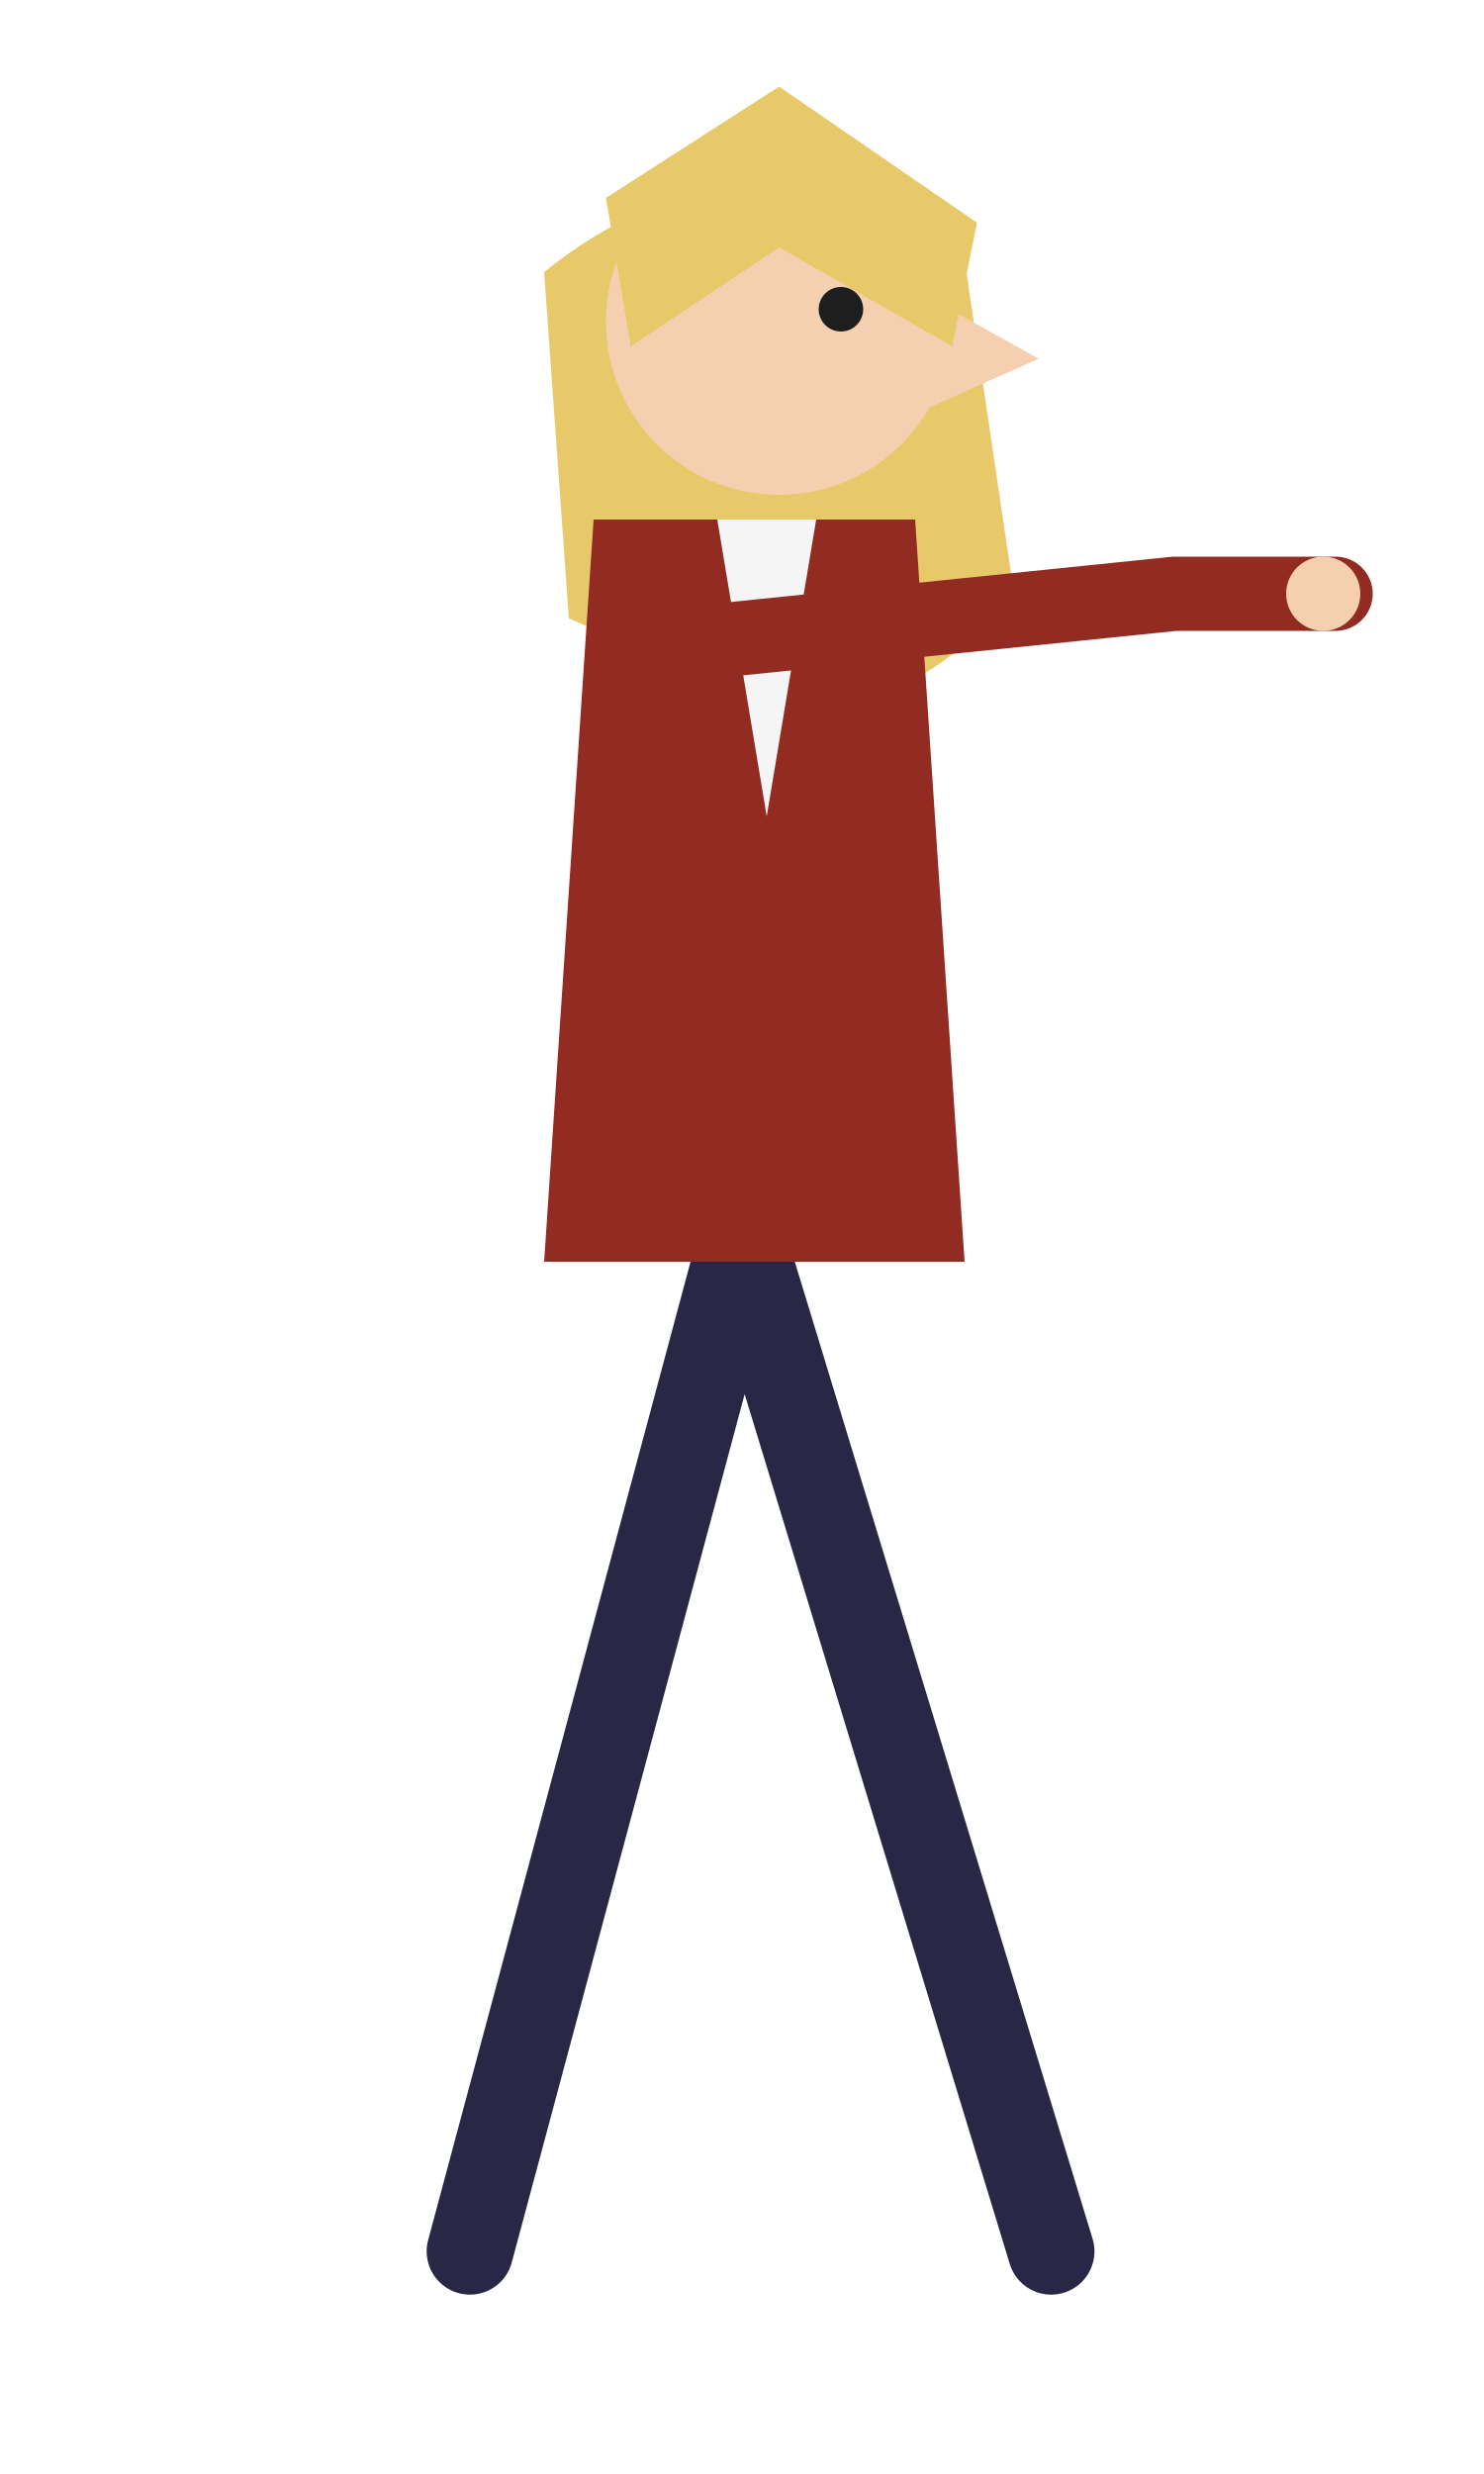
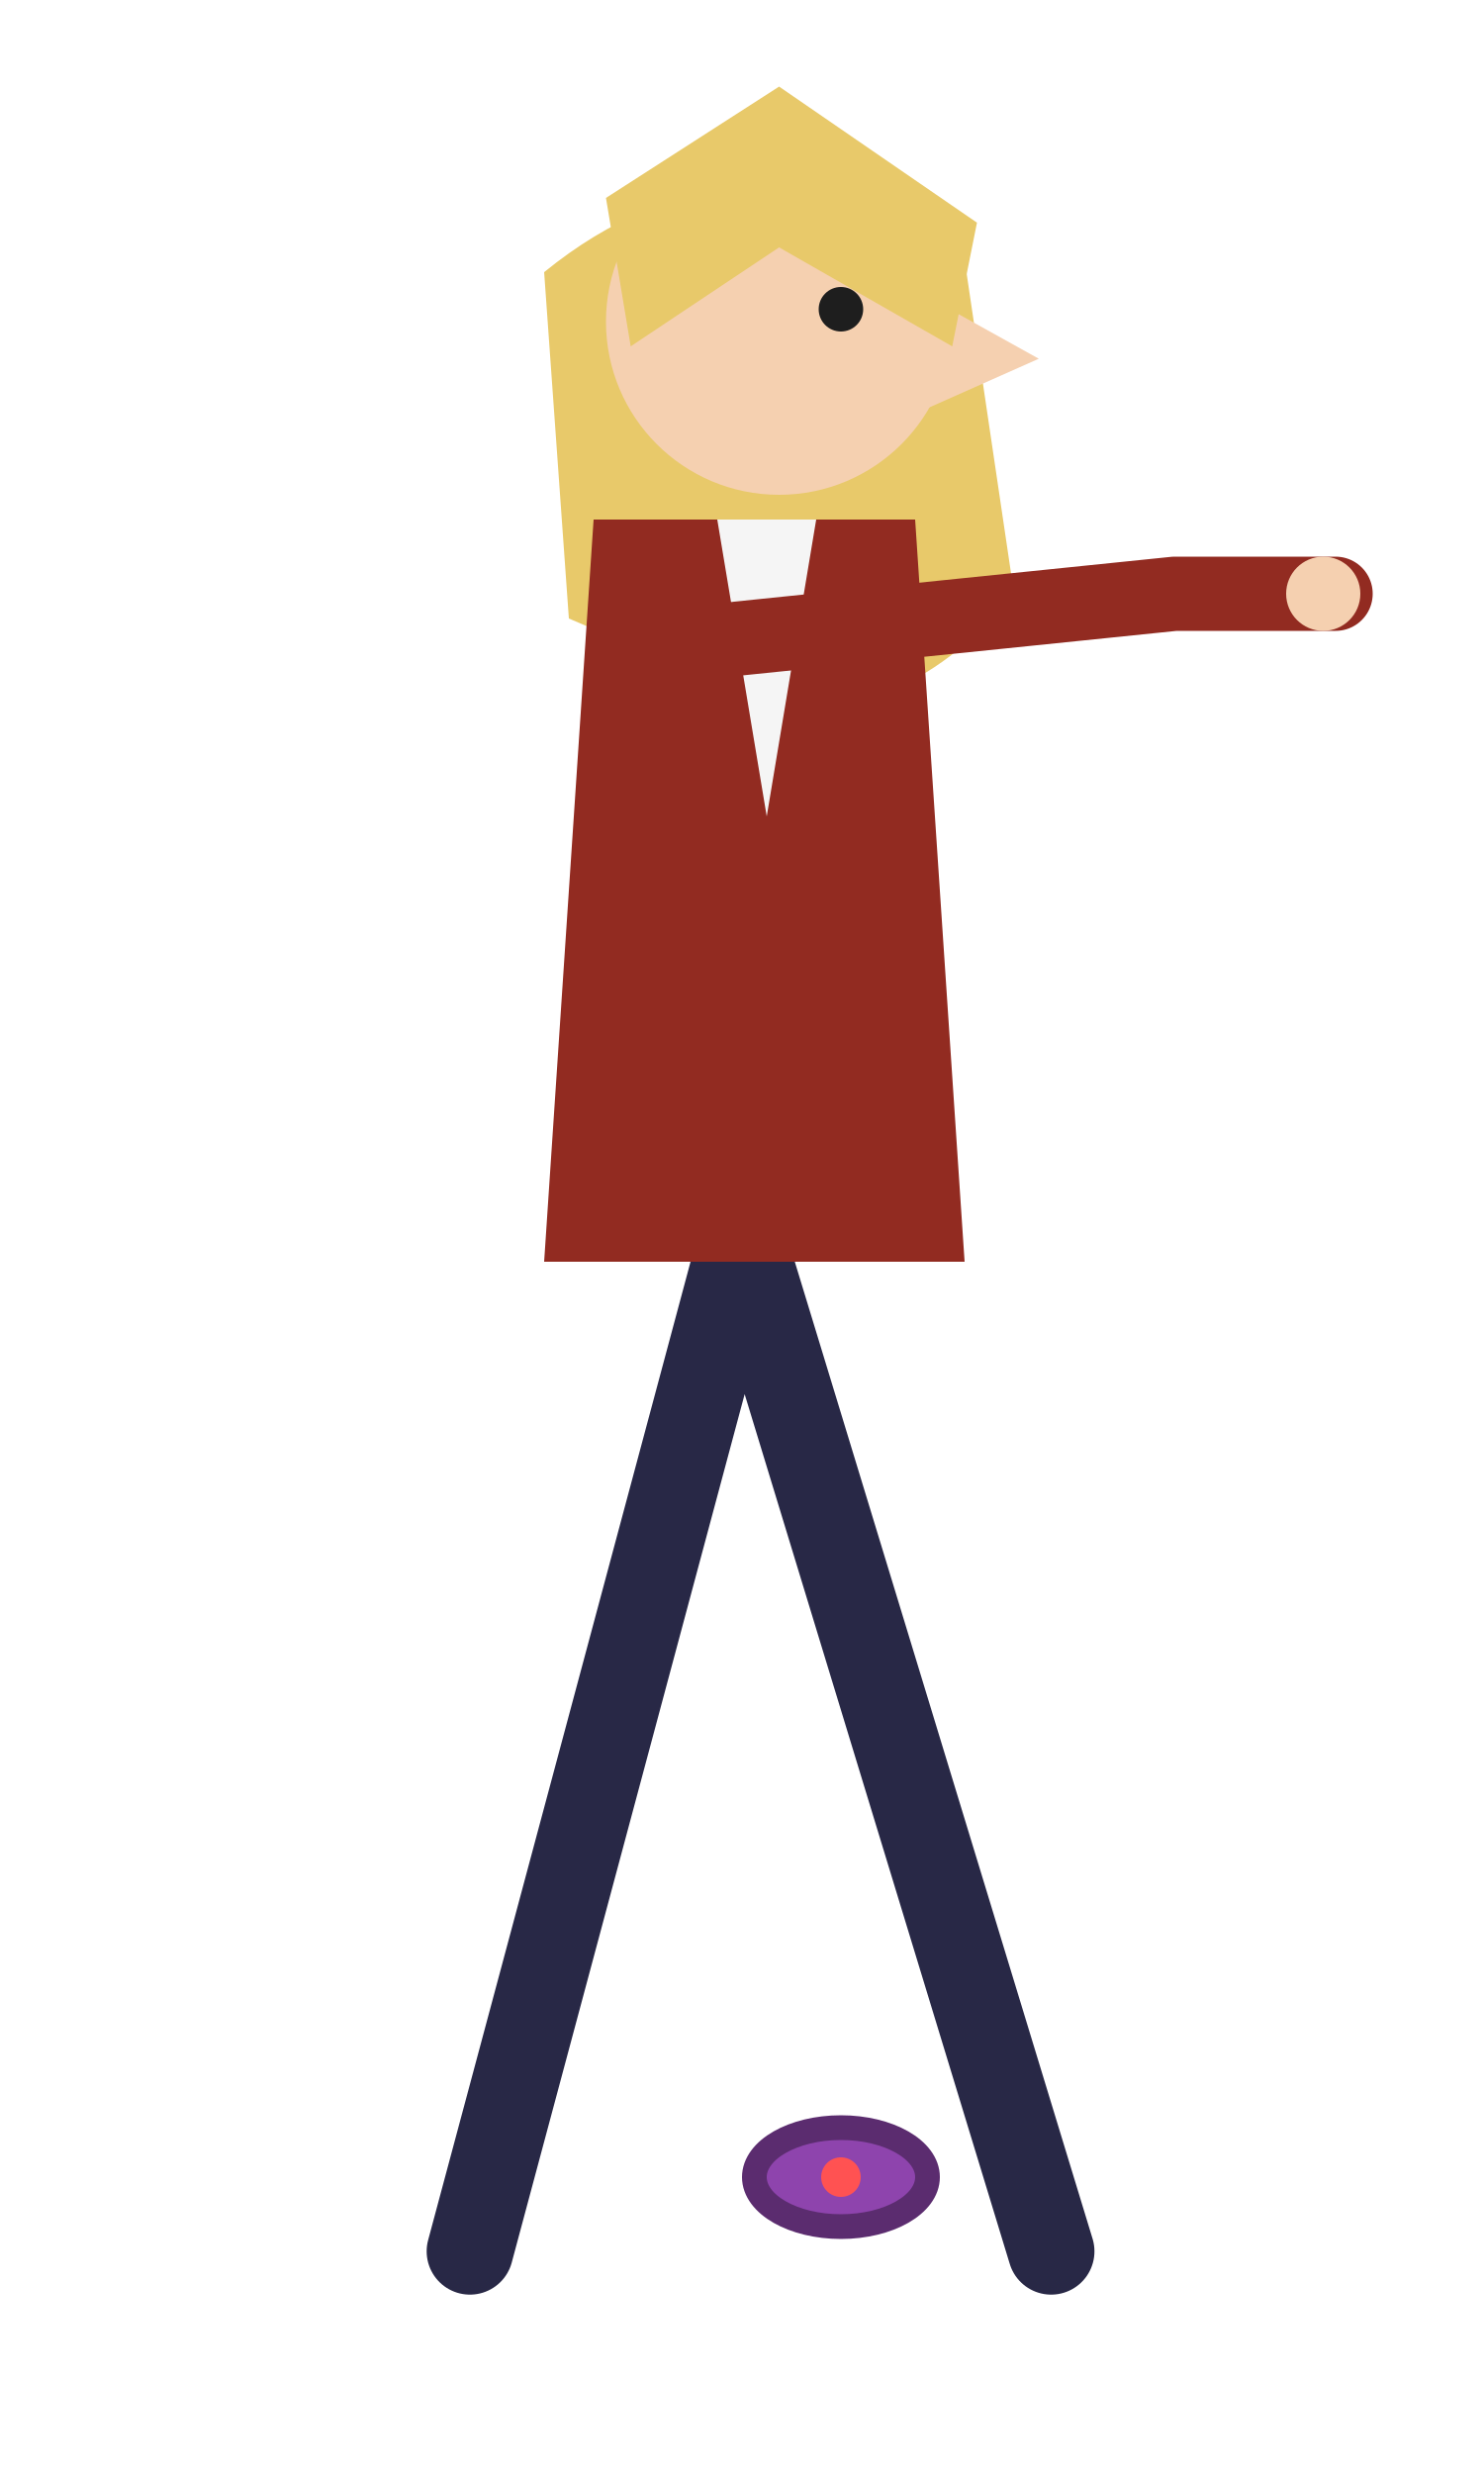
<svg xmlns="http://www.w3.org/2000/svg" viewBox="0 0 120 200" width="120" height="200">
  <path d="M44 22 Q60 9 78 21 L82 48 Q72 60 60 56 L46 50 Z" fill="#e8c96a" />
  <g stroke="#282846" stroke-width="7" stroke-linecap="round" fill="none">
    <path d="M60 100 L85 182 M60 100 L38 182" />
  </g>
  <path d="M48 42 L74 42 L78 102 L44 102 Z" fill="#922b21" />
  <path d="M58 42 L66 42 L62 66 Z" fill="#f5f5f5" />
  <g stroke="#922b21" stroke-width="6" stroke-linecap="round" fill="none">
    <path d="M56 52 L95 48 M95 48 L108 48" />
  </g>
  <circle cx="107" cy="48" r="3" fill="#f5d0b0" />
  <circle cx="63" cy="26" r="14" fill="#f5d0b0" />
  <path d="M75 24 L84 29 L75 33 Z" fill="#f5d0b0" />
  <path d="M49 16 L63 7 L79 18 L77 28 L63 20 L51 28 Z" fill="#e8c96a" />
  <circle cx="68" cy="25" r="1.8" fill="#1e1e1e" />
+   <ellipse cx="68" cy="176" rx="7" ry="4" fill="#8e44ad" stroke="#5b2c6f" stroke-width="2" />
+   <circle cx="68" cy="176" r="1.6" fill="#ff5252" />
</svg>
